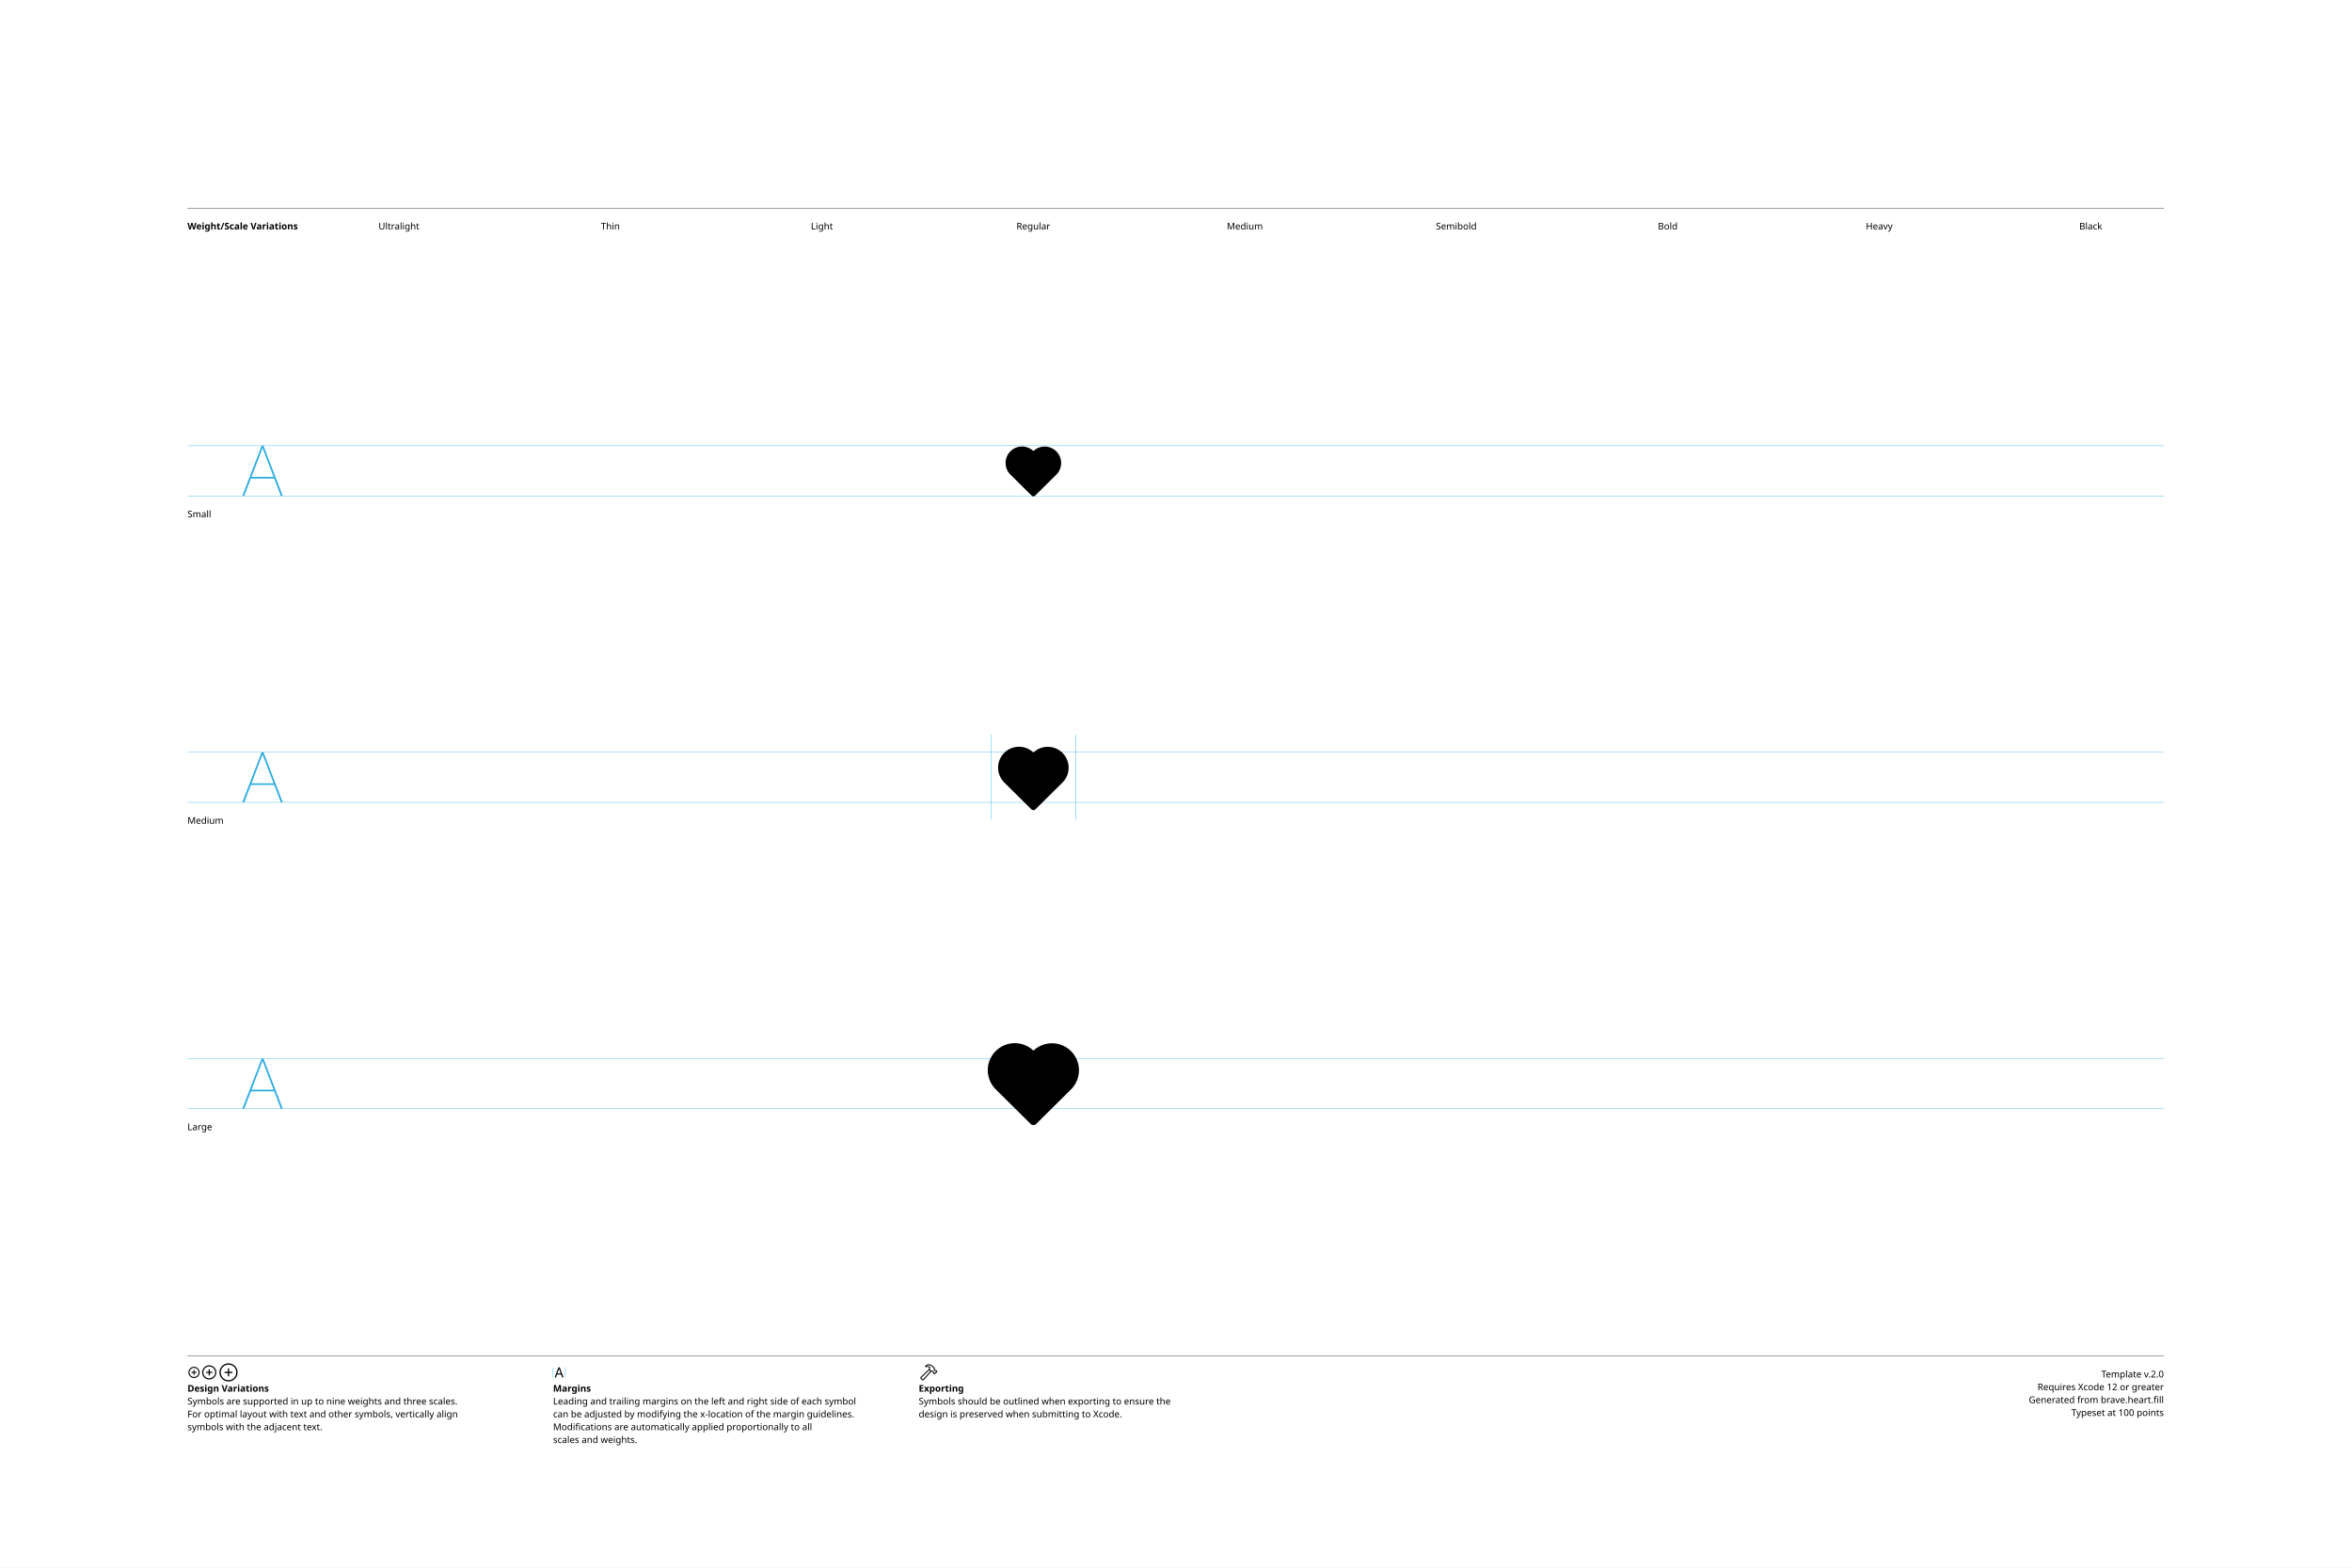
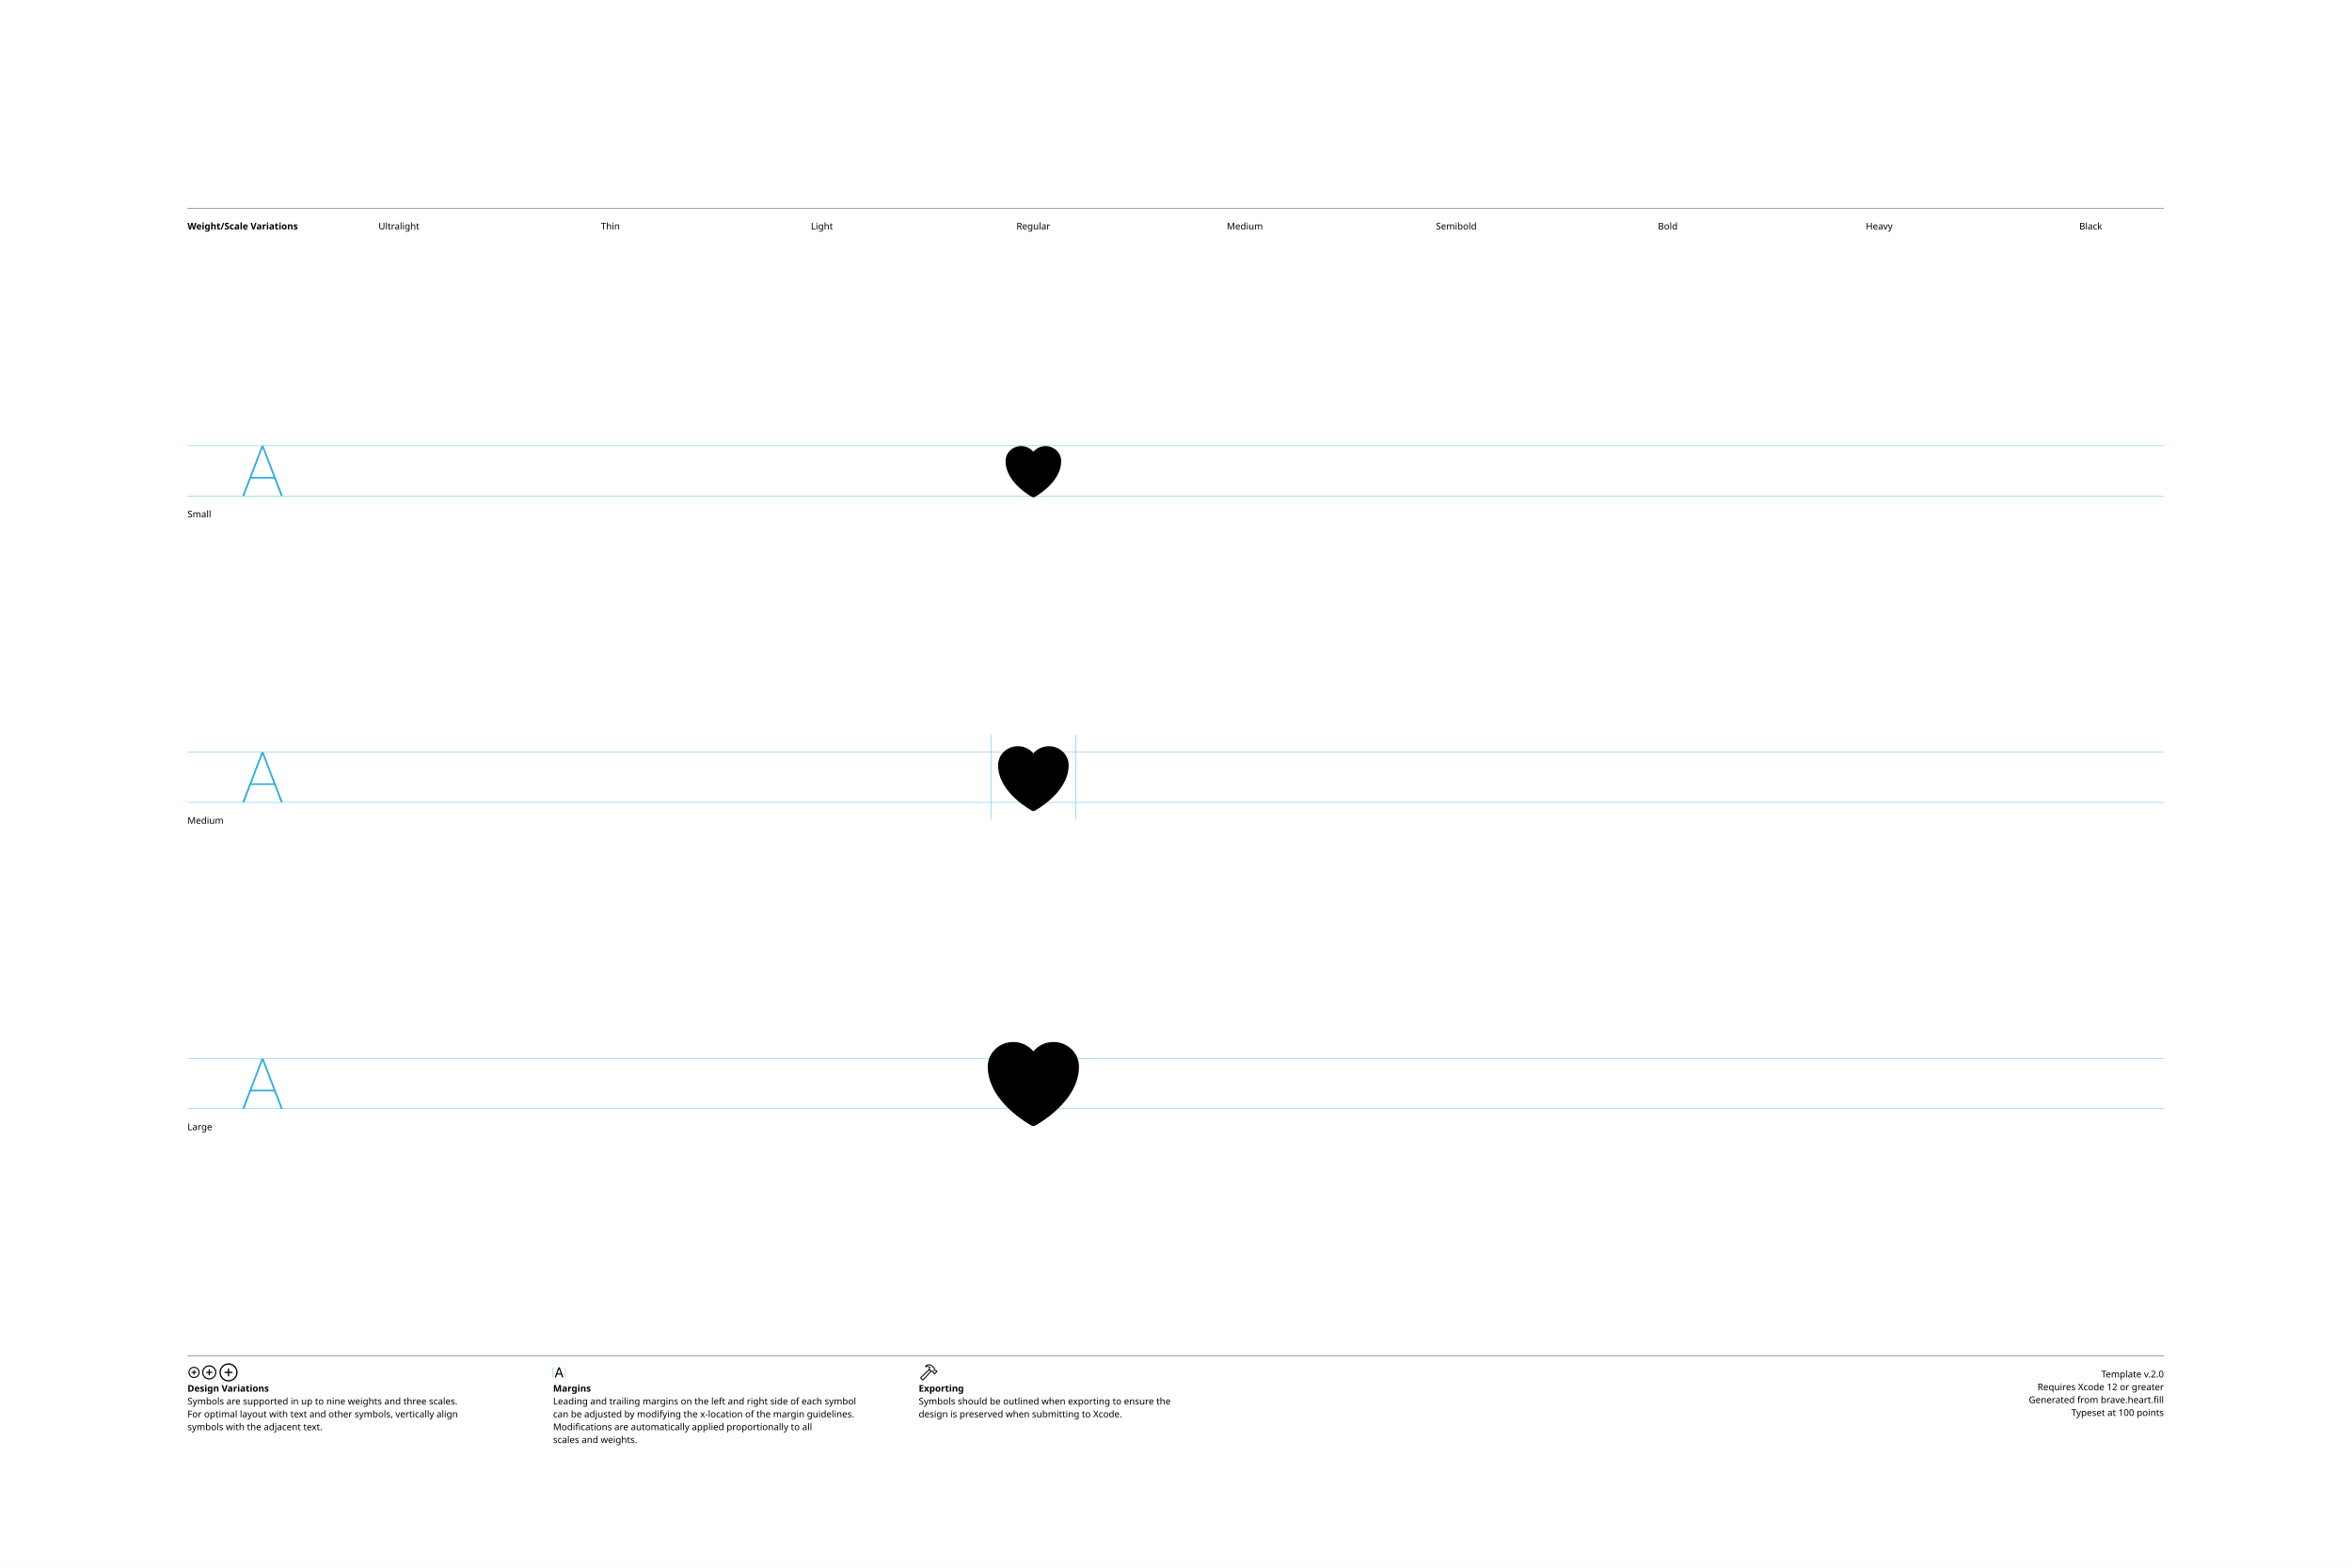
<svg xmlns="http://www.w3.org/2000/svg" version="1.1" width="3300" height="2200">
  <g id="Notes">
    <rect height="2200" id="artboard" style="fill:white;opacity:1" width="3300" x="0" y="0" />
    <line style="fill:none;stroke:black;opacity:1;stroke-width:0.5;" x1="263" x2="3036" y1="292" y2="292" />
    <text style="stroke:none;fill:black;font-family:sans-serif;font-size:13;font-weight:bold;" transform="matrix(1 0 0 1 263 322)">Weight/Scale Variations</text>
    <text style="stroke:none;fill:black;font-family:sans-serif;font-size:13;text-anchor:middle;" transform="matrix(1 0 0 1 559.711 322)">Ultralight</text>
    <text style="stroke:none;fill:black;font-family:sans-serif;font-size:13;text-anchor:middle;" transform="matrix(1 0 0 1 856.422 322)">Thin</text>
    <text style="stroke:none;fill:black;font-family:sans-serif;font-size:13;text-anchor:middle;" transform="matrix(1 0 0 1 1153.13 322)">Light</text>
    <text style="stroke:none;fill:black;font-family:sans-serif;font-size:13;text-anchor:middle;" transform="matrix(1 0 0 1 1449.84 322)">Regular</text>
    <text style="stroke:none;fill:black;font-family:sans-serif;font-size:13;text-anchor:middle;" transform="matrix(1 0 0 1 1746.56 322)">Medium</text>
    <text style="stroke:none;fill:black;font-family:sans-serif;font-size:13;text-anchor:middle;" transform="matrix(1 0 0 1 2043.27 322)">Semibold</text>
    <text style="stroke:none;fill:black;font-family:sans-serif;font-size:13;text-anchor:middle;" transform="matrix(1 0 0 1 2339.98 322)">Bold</text>
    <text style="stroke:none;fill:black;font-family:sans-serif;font-size:13;text-anchor:middle;" transform="matrix(1 0 0 1 2636.69 322)">Heavy</text>
    <text style="stroke:none;fill:black;font-family:sans-serif;font-size:13;text-anchor:middle;" transform="matrix(1 0 0 1 2933.4 322)">Black</text>
    <line style="fill:none;stroke:black;opacity:1;stroke-width:0.5;" x1="263" x2="3036" y1="1903" y2="1903" />
    <g transform="matrix(1 0 0 1 263 1933)">
      <path d="M9.248 0.83Q10.869 0.83 12.295 0.215Q13.721-0.4 14.81-1.494Q15.898-2.588 16.519-4.014Q17.139-5.439 17.139-7.051Q17.139-8.662 16.519-10.088Q15.898-11.514 14.805-12.607Q13.711-13.701 12.285-14.316Q10.859-14.932 9.238-14.932Q7.627-14.932 6.201-14.316Q4.775-13.701 3.691-12.607Q2.607-11.514 1.987-10.088Q1.367-8.662 1.367-7.051Q1.367-5.439 1.987-4.014Q2.607-2.588 3.696-1.494Q4.785-0.4 6.211 0.215Q7.637 0.83 9.248 0.83ZM9.248-0.654Q7.92-0.654 6.763-1.147Q5.605-1.641 4.731-2.52Q3.857-3.398 3.364-4.561Q2.871-5.723 2.871-7.051Q2.871-8.379 3.359-9.541Q3.848-10.703 4.722-11.582Q5.596-12.461 6.753-12.954Q7.91-13.447 9.238-13.447Q10.576-13.447 11.733-12.954Q12.891-12.461 13.77-11.582Q14.648-10.703 15.146-9.541Q15.645-8.379 15.645-7.051Q15.645-5.723 15.151-4.561Q14.658-3.398 13.784-2.52Q12.91-1.641 11.748-1.147Q10.586-0.654 9.248-0.654ZM5.654-7.051Q5.654-6.729 5.859-6.528Q6.064-6.328 6.406-6.328L8.516-6.328L8.516-4.209Q8.516-3.887 8.711-3.677Q8.906-3.467 9.238-3.467Q9.561-3.467 9.771-3.677Q9.98-3.887 9.98-4.209L9.98-6.328L12.09-6.328Q12.422-6.328 12.627-6.528Q12.832-6.729 12.832-7.051Q12.832-7.383 12.627-7.588Q12.422-7.793 12.09-7.793L9.98-7.793L9.98-9.902Q9.98-10.234 9.771-10.444Q9.561-10.654 9.238-10.654Q8.906-10.654 8.711-10.444Q8.516-10.234 8.516-9.902L8.516-7.793L6.406-7.793Q6.064-7.793 5.859-7.588Q5.654-7.383 5.654-7.051Z" />
    </g>
    <g transform="matrix(1 0 0 1 281.867 1933)">
      <path d="M11.709 2.91Q13.75 2.91 15.552 2.129Q17.354 1.348 18.73-0.029Q20.107-1.406 20.889-3.208Q21.67-5.01 21.67-7.051Q21.67-9.092 20.889-10.894Q20.107-12.695 18.73-14.072Q17.354-15.449 15.547-16.23Q13.74-17.012 11.699-17.012Q9.658-17.012 7.856-16.23Q6.055-15.449 4.683-14.072Q3.311-12.695 2.529-10.894Q1.748-9.092 1.748-7.051Q1.748-5.01 2.529-3.208Q3.311-1.406 4.688-0.029Q6.064 1.348 7.866 2.129Q9.668 2.91 11.709 2.91ZM11.709 1.25Q9.98 1.25 8.477 0.605Q6.973-0.039 5.835-1.177Q4.697-2.314 4.058-3.818Q3.418-5.322 3.418-7.051Q3.418-8.779 4.058-10.283Q4.697-11.787 5.83-12.93Q6.963-14.072 8.467-14.712Q9.971-15.352 11.699-15.352Q13.428-15.352 14.932-14.712Q16.436-14.072 17.578-12.93Q18.721-11.787 19.365-10.283Q20.01-8.779 20.01-7.051Q20.01-5.322 19.37-3.818Q18.73-2.314 17.593-1.177Q16.455-0.039 14.946 0.605Q13.438 1.25 11.709 1.25ZM7.178-7.051Q7.178-6.699 7.412-6.475Q7.646-6.25 8.018-6.25L10.889-6.25L10.889-3.369Q10.889-2.998 11.113-2.769Q11.338-2.539 11.69-2.539Q12.06-2.539 12.29-2.769Q12.52-2.998 12.52-3.369L12.52-6.25L15.4-6.25Q15.771-6.25 16.001-6.475Q16.23-6.699 16.23-7.051Q16.23-7.422 16.001-7.651Q15.771-7.881 15.4-7.881L12.52-7.881L12.52-10.752Q12.52-11.133 12.29-11.362Q12.06-11.592 11.69-11.592Q11.338-11.592 11.113-11.357Q10.889-11.123 10.889-10.752L10.889-7.881L8.018-7.881Q7.637-7.881 7.407-7.651Q7.178-7.422 7.178-7.051Z" />
    </g>
    <g transform="matrix(1 0 0 1 305.646 1933)">
      <path d="M14.971 5.664Q17.061 5.664 18.96 5.015Q20.859 4.365 22.451 3.193Q24.043 2.021 25.22 0.43Q26.396-1.162 27.046-3.066Q27.695-4.971 27.695-7.051Q27.695-9.141 27.046-11.04Q26.396-12.94 25.22-14.531Q24.043-16.123 22.451-17.3Q20.859-18.477 18.955-19.126Q17.051-19.775 14.961-19.775Q12.871-19.775 10.972-19.126Q9.072-18.477 7.485-17.3Q5.898-16.123 4.722-14.531Q3.545-12.94 2.9-11.04Q2.256-9.141 2.256-7.051Q2.256-4.971 2.905-3.066Q3.555-1.162 4.727 0.43Q5.898 2.021 7.49 3.193Q9.082 4.365 10.981 5.015Q12.881 5.664 14.971 5.664ZM14.971 3.848Q13.164 3.848 11.528 3.296Q9.893 2.744 8.535 1.748Q7.178 0.752 6.177-0.61Q5.176-1.973 4.629-3.608Q4.082-5.244 4.082-7.051Q4.082-8.867 4.629-10.503Q5.176-12.139 6.172-13.501Q7.168-14.863 8.525-15.859Q9.883-16.855 11.519-17.402Q13.154-17.949 14.961-17.949Q16.777-17.949 18.413-17.402Q20.049-16.855 21.411-15.859Q22.773-14.863 23.77-13.501Q24.766-12.139 25.317-10.503Q25.869-8.867 25.869-7.051Q25.879-5.244 25.332-3.608Q24.785-1.973 23.784-0.61Q22.783 0.752 21.421 1.748Q20.059 2.744 18.423 3.296Q16.787 3.848 14.971 3.848ZM9.199-7.051Q9.199-6.67 9.458-6.421Q9.717-6.172 10.117-6.172L14.062-6.172L14.062-2.217Q14.062-1.816 14.312-1.558Q14.56-1.299 14.951-1.299Q15.352-1.299 15.61-1.553Q15.869-1.807 15.869-2.217L15.869-6.172L19.824-6.172Q20.225-6.172 20.479-6.421Q20.732-6.67 20.732-7.051Q20.732-7.461 20.479-7.715Q20.225-7.969 19.824-7.969L15.869-7.969L15.869-11.914Q15.869-12.324 15.61-12.583Q15.352-12.842 14.951-12.842Q14.56-12.842 14.312-12.583Q14.062-12.324 14.062-11.914L14.062-7.969L10.117-7.969Q9.707-7.969 9.453-7.715Q9.199-7.461 9.199-7.051Z" />
    </g>
    <text style="stroke:none;fill:black;font-family:sans-serif;font-size:13;font-weight:bold;" transform="matrix(1 0 0 1 263 1953)">Design Variations</text>
    <text style="stroke:none;fill:black;font-family:sans-serif;font-size:13;" transform="matrix(1 0 0 1 263 1971)">Symbols are supported in up to nine weights and three scales.</text>
    <text style="stroke:none;fill:black;font-family:sans-serif;font-size:13;" transform="matrix(1 0 0 1 263 1989)">For optimal layout with text and other symbols, vertically align</text>
    <text style="stroke:none;fill:black;font-family:sans-serif;font-size:13;" transform="matrix(1 0 0 1 263 2007)">symbols with the adjacent text.</text>
    <line style="fill:none;stroke:#00AEEF;stroke-width:0.5;opacity:1.0;" x1="776" x2="776" y1="1919" y2="1933" />
    <g transform="matrix(1 0 0 1 776 1933)">
      <path d="M3.311 0.156Q3.701 0.156 3.916-0.01Q4.131-0.176 4.268-0.586L5.527-4.033L11.289-4.033L12.549-0.586Q12.685-0.176 12.9-0.01Q13.115 0.156 13.496 0.156Q13.887 0.156 14.116-0.059Q14.346-0.273 14.346-0.645Q14.346-0.869 14.238-1.172L9.658-13.369Q9.482-13.818 9.18-14.043Q8.877-14.268 8.408-14.268Q7.5-14.268 7.178-13.379L2.598-1.162Q2.49-0.859 2.49-0.635Q2.49-0.264 2.71-0.054Q2.93 0.156 3.311 0.156ZM6.006-5.518L8.379-12.09L8.428-12.09L10.801-5.518Z" />
    </g>
    <line style="fill:none;stroke:#00AEEF;stroke-width:0.5;opacity:1.0;" x1="793.197" x2="793.197" y1="1919" y2="1933" />
    <text style="stroke:none;fill:black;font-family:sans-serif;font-size:13;font-weight:bold;" transform="matrix(1 0 0 1 776 1953)">Margins</text>
    <text style="stroke:none;fill:black;font-family:sans-serif;font-size:13;" transform="matrix(1 0 0 1 776 1971)">Leading and trailing margins on the left and right side of each symbol</text>
    <text style="stroke:none;fill:black;font-family:sans-serif;font-size:13;" transform="matrix(1 0 0 1 776 1989)">can be adjusted by modifying the x-location of the margin guidelines.</text>
    <text style="stroke:none;fill:black;font-family:sans-serif;font-size:13;" transform="matrix(1 0 0 1 776 2007)">Modifications are automatically applied proportionally to all</text>
    <text style="stroke:none;fill:black;font-family:sans-serif;font-size:13;" transform="matrix(1 0 0 1 776 2025)">scales and weights.</text>
    <g transform="matrix(1 0 0 1 1289 1933)">
      <path d="M2.842 1.865L4.541 3.574Q5.186 4.229 5.903 4.18Q6.621 4.131 7.314 3.359L18.008-8.428L17.041-9.404L6.426 2.275Q6.162 2.578 5.894 2.617Q5.625 2.656 5.273 2.305L4.102 1.143Q3.75 0.791 3.794 0.522Q3.838 0.254 4.141-0.02L15.615-10.82L14.639-11.787L3.047-0.898Q2.305-0.215 2.251 0.498Q2.197 1.211 2.842 1.865ZM9.258-16.328Q8.945-16.025 8.906-15.635Q8.867-15.244 9.043-14.951Q9.219-14.678 9.556-14.541Q9.893-14.404 10.381-14.521Q11.475-14.775 12.598-14.731Q13.721-14.688 14.795-13.984L14.209-12.529Q13.955-11.904 14.067-11.44Q14.18-10.977 14.58-10.566L16.875-8.252Q17.236-7.881 17.578-7.822Q17.92-7.764 18.34-7.842L19.404-8.037L20.068-7.363L20.029-6.807Q20-6.436 20.122-6.123Q20.244-5.811 20.605-5.449L21.367-4.707Q21.729-4.346 22.153-4.331Q22.578-4.316 22.93-4.668L25.84-7.588Q26.191-7.939 26.182-8.354Q26.172-8.77 25.811-9.131L25.039-9.893Q24.688-10.254 24.38-10.386Q24.072-10.518 23.711-10.488L23.135-10.44L22.49-11.074L22.734-12.197Q22.832-12.617 22.695-12.983Q22.559-13.35 22.119-13.789L19.922-15.977Q18.672-17.217 17.261-17.837Q15.85-18.457 14.419-18.481Q12.988-18.506 11.665-17.959Q10.342-17.412 9.258-16.328ZM10.752-15.957Q11.66-16.621 12.7-16.904Q13.74-17.188 14.805-17.085Q15.869-16.982 16.87-16.514Q17.871-16.045 18.701-15.205L21.133-12.793Q21.309-12.617 21.352-12.451Q21.396-12.285 21.338-12.031L21.016-10.547L22.52-9.062L23.506-9.121Q23.691-9.131 23.789-9.097Q23.887-9.062 24.033-8.916L24.609-8.34L22.168-5.898L21.592-6.475Q21.445-6.621 21.406-6.719Q21.367-6.816 21.377-7.012L21.445-7.988L19.951-9.473L18.428-9.219Q18.184-9.17 18.042-9.204Q17.9-9.238 17.715-9.414L15.713-11.416Q15.518-11.592 15.493-11.753Q15.469-11.914 15.586-12.188L16.465-14.277Q15.293-15.371 13.828-15.791Q12.363-16.211 10.84-15.762Q10.723-15.732 10.688-15.806Q10.654-15.879 10.752-15.957Z" />
    </g>
    <text style="stroke:none;fill:black;font-family:sans-serif;font-size:13;font-weight:bold;" transform="matrix(1 0 0 1 1289 1953)">Exporting</text>
    <text style="stroke:none;fill:black;font-family:sans-serif;font-size:13;" transform="matrix(1 0 0 1 1289 1971)">Symbols should be outlined when exporting to ensure the</text>
    <text style="stroke:none;fill:black;font-family:sans-serif;font-size:13;" transform="matrix(1 0 0 1 1289 1989)">design is preserved when submitting to Xcode.</text>
    <text id="template-version" style="stroke:none;fill:black;font-family:sans-serif;font-size:13;text-anchor:end;" transform="matrix(1 0 0 1 3036 1933)">Template v.2.0</text>
    <text style="stroke:none;fill:black;font-family:sans-serif;font-size:13;text-anchor:end;" transform="matrix(1 0 0 1 3036 1951)">Requires Xcode 12 or greater</text>
    <text id="descriptive-name" style="stroke:none;fill:black;font-family:sans-serif;font-size:13;text-anchor:end;" transform="matrix(1 0 0 1 3036 1969)">Generated from brave.heart.fill</text>
    <text style="stroke:none;fill:black;font-family:sans-serif;font-size:13;text-anchor:end;" transform="matrix(1 0 0 1 3036 1987)">Typeset at 100 points</text>
    <text style="stroke:none;fill:black;font-family:sans-serif;font-size:13;" transform="matrix(1 0 0 1 263 726)">Small</text>
    <text style="stroke:none;fill:black;font-family:sans-serif;font-size:13;" transform="matrix(1 0 0 1 263 1156)">Medium</text>
    <text style="stroke:none;fill:black;font-family:sans-serif;font-size:13;" transform="matrix(1 0 0 1 263 1586)">Large</text>
  </g>
  <g id="Guides">
    <g id="H-reference" style="fill:#27AAE1;stroke:none;" transform="matrix(1 0 0 1 339 696)">
      <path d="M0.993 0L3.638 0L29.328-67.133L30.03-67.133L30.03-70.459L28.123-70.459ZM11.688-24.48L46.982-24.48L46.231-26.729L12.438-26.729ZM55.119 0L57.764 0L30.638-70.459L29.433-70.459L29.433-67.133Z" />
    </g>
    <line id="Baseline-S" style="fill:none;stroke:#27AAE1;opacity:1;stroke-width:0.5;" x1="263" x2="3036" y1="696" y2="696" />
    <line id="Capline-S" style="fill:none;stroke:#27AAE1;opacity:1;stroke-width:0.5;" x1="263" x2="3036" y1="625.541" y2="625.541" />
    <g id="H-reference" style="fill:#27AAE1;stroke:none;" transform="matrix(1 0 0 1 339 1126)">
      <path d="M0.993 0L3.638 0L29.328-67.133L30.03-67.133L30.03-70.459L28.123-70.459ZM11.688-24.48L46.982-24.48L46.231-26.729L12.438-26.729ZM55.119 0L57.764 0L30.638-70.459L29.433-70.459L29.433-67.133Z" />
    </g>
    <line id="Baseline-M" style="fill:none;stroke:#27AAE1;opacity:1;stroke-width:0.5;" x1="263" x2="3036" y1="1126" y2="1126" />
    <line id="Capline-M" style="fill:none;stroke:#27AAE1;opacity:1;stroke-width:0.5;" x1="263" x2="3036" y1="1055.54" y2="1055.54" />
    <g id="H-reference" style="fill:#27AAE1;stroke:none;" transform="matrix(1 0 0 1 339 1556)">
      <path d="M0.993 0L3.638 0L29.328-67.133L30.03-67.133L30.03-70.459L28.123-70.459ZM11.688-24.48L46.982-24.48L46.231-26.729L12.438-26.729ZM55.119 0L57.764 0L30.638-70.459L29.433-70.459L29.433-67.133Z" />
    </g>
    <line id="Baseline-L" style="fill:none;stroke:#27AAE1;opacity:1;stroke-width:0.5;" x1="263" x2="3036" y1="1556" y2="1556" />
    <line id="Capline-L" style="fill:none;stroke:#27AAE1;opacity:1;stroke-width:0.5;" x1="263" x2="3036" y1="1485.54" y2="1485.54" />
-     <line id="left-margin" style="fill:none;stroke:#00AEEF;stroke-width:0.5;opacity:1.0;" x1="1390.54" x2="1390.54" y1="1030.78" y2="1150.12" />
-     <line id="right-margin" style="fill:none;stroke:#00AEEF;stroke-width:0.5;opacity:1.0;" x1="1509.15" x2="1509.15" y1="1030.78" y2="1150.12" />
+     <line id="left-margin" style="fill:none;stroke:#00AEEF;stroke-width:0.5;opacity:1.0;" x1="1390.44" x2="1390.44" y1="1030.78" y2="1150.12" />
+     <line id="right-margin" style="fill:none;stroke:#00AEEF;stroke-width:0.5;opacity:1.0;" x1="1509.25" x2="1509.25" y1="1030.78" y2="1150.12" />
  </g>
  <g id="Symbols">
-     <g id="Regular-L" transform="matrix(1 0 0 1 1376.04 1556)">
-       <path d="M126.094-26.618L77.671 21.343C75.578 23.416 72.205 23.416 70.112 21.343L21.296-27.008C17.552-30.656 14.603-35.039 12.633-39.882C10.66-44.732 9.713-49.938 9.851-55.172C9.989-60.406 11.209-65.555 13.434-70.295C15.659-75.035 18.842-79.262 22.781-82.711C26.721-86.16 31.332-88.756 36.324-90.335C41.315-91.915 46.58-92.444 51.786-91.888C56.993-91.333 62.027-89.705 66.574-87.108C69.239-85.586 71.703-83.75 73.914-81.644C76.125-83.726 78.585-85.541 81.243-87.043C85.786-89.613 90.81-91.217 96.002-91.755C101.194-92.293 106.441-91.754 111.415-90.171C116.388-88.587 120.982-85.995 124.907-82.555C128.832-79.115 132.006-74.901 134.228-70.178C136.451-65.455 137.674-60.324 137.822-55.107C137.971-49.889 137.041-44.697 135.091-39.855C133.141-35.014 130.212-30.627 126.488-26.969C126.362-26.844 126.23-26.728 126.094-26.618Z" />
+     <g id="Regular-L" transform="matrix(1 0 0 1 1375.94 1556)">
+       <path d="M71.462 23.619L71.418 23.596L71.269 23.515C71.142 23.447 70.961 23.347 70.729 23.218C70.266 22.96 69.599 22.582 68.76 22.089C67.08 21.103 64.702 19.651 61.858 17.764C56.18 13.996 48.593 8.457 40.984 1.376C25.936-12.627 9.934-33.482 9.934-59.208C9.934-78.49 26.182-93.761 45.771-93.761C57.144-93.761 67.347-88.639 73.934-80.579C80.521-88.639 90.724-93.761 102.098-93.761C121.686-93.761 137.934-78.49 137.934-59.208C137.934-33.482 121.932-12.627 106.884 1.376C99.275 8.457 91.688 13.996 86.01 17.764C83.166 19.651 80.788 21.103 79.109 22.089C78.549 22.418 78.066 22.695 77.669 22.92L77.301 23.127C77.245 23.159 77.191 23.189 77.139 23.218C76.907 23.347 76.726 23.447 76.6 23.515L76.45 23.596L76.406 23.619L76.393 23.627C76.391 23.627 76.385 23.631 74.325 19.758L76.385 23.631C74.852 24.443 73.012 24.441 71.48 23.629L71.462 23.619Z" />
    </g>
-     <g id="Regular-M" transform="matrix(1 0 0 1 1390.54 1126)">
-       <path d="M99.754-27.413L62.303 9.704C60.684 11.309 58.075 11.309 56.456 9.704L18.7-27.715C15.804-30.538 13.523-33.93 12-37.678C10.474-41.432 9.741-45.461 9.848-49.512C9.954-53.563 10.898-57.547 12.619-61.216C14.34-64.883 16.802-68.155 19.849-70.825C22.896-73.494 26.462-75.503 30.323-76.725C34.184-77.947 38.256-78.356 42.282-77.927C46.309-77.497 50.203-76.237 53.719-74.228C55.781-73.049 57.686-71.628 59.397-69.999C61.107-71.61 63.01-73.014 65.065-74.177C68.579-76.166 72.465-77.407 76.48-77.824C80.496-78.24 84.554-77.823 88.401-76.597C92.248-75.372 95.8-73.366 98.836-70.703C101.873-68.041 104.327-64.78 106.046-61.125C107.765-57.47 108.711-53.499 108.826-49.461C108.941-45.423 108.222-41.405 106.713-37.658C105.205-33.911 102.939-30.516 100.06-27.685C99.962-27.588 99.859-27.498 99.754-27.413Z" />
+     <g id="Regular-M" transform="matrix(1 0 0 1 1390.44 1126)">
+       <path d="M61.33 11.703C60.144 12.329 58.721 12.328 57.536 11.701L57.522 11.694L57.488 11.676L57.373 11.613C57.275 11.56 57.135 11.484 56.955 11.384C56.597 11.185 56.081 10.894 55.432 10.514C54.133 9.753 52.294 8.633 50.094 7.178C45.703 4.272 39.834 0 33.949-5.46C22.311-16.259 9.934-32.342 9.934-52.181C9.934-67.051 22.501-78.828 37.651-78.828C46.448-78.828 54.339-74.879 59.434-68.663C64.529-74.879 72.42-78.828 81.217-78.828C96.368-78.828 108.934-67.051 108.934-52.181C108.934-32.342 96.557-16.259 84.919-5.46C79.034 0 73.166 4.272 68.774 7.178C66.575 8.633 64.735 9.753 63.436 10.514C62.787 10.894 62.272 11.185 61.913 11.384C61.734 11.484 61.594 11.56 61.496 11.613L61.38 11.676L61.346 11.694L61.335 11.699C61.308 11.653 61.119 11.309 59.563 8.392L61.33 11.703Z" />
    </g>
-     <g id="Regular-S" transform="matrix(1 0 0 1 1401.04 696)">
-       <path d="M80.681-29.556L51.174-0.362C49.898 0.9 47.843 0.9 46.567-0.362L16.82-29.793C14.539-32.014 12.741-34.681 11.541-37.629C10.339-40.581 9.761-43.75 9.845-46.937C9.93-50.123 10.673-53.257 12.029-56.142C13.385-59.027 15.325-61.6 17.725-63.699C20.126-65.799 22.936-67.379 25.977-68.34C29.019-69.302 32.228-69.623 35.4-69.285C38.573-68.947 41.641-67.957 44.411-66.376C46.035-65.449 47.536-64.332 48.884-63.05C50.232-64.317 51.731-65.422 53.35-66.337C56.119-67.9 59.18-68.877 62.344-69.204C65.508-69.532 68.705-69.204 71.736-68.24C74.767-67.276 77.566-65.698 79.958-63.604C82.35-61.51 84.283-58.946 85.638-56.071C86.992-53.196 87.738-50.073 87.828-46.897C87.919-43.721 87.352-40.56 86.163-37.613C84.975-34.666 83.19-31.996 80.921-29.77C80.844-29.693 80.764-29.622 80.681-29.556Z" />
+     <g id="Regular-S" transform="matrix(1 0 0 1 1400.94 696)">
+       <path d="M50.427 1.629C49.493 2.125 48.372 2.123 47.439 1.628L47.428 1.622L47.401 1.607L47.31 1.558C47.233 1.516 47.122 1.455 46.981 1.377C46.699 1.219 46.293 0.989 45.781 0.688C44.757 0.086 43.308-0.8 41.575-1.951C38.115-4.25 33.492-7.63 28.855-11.951C19.685-20.495 9.934-33.22 9.934-48.917C9.934-60.682 19.835-70 31.772-70C38.703-70 44.92-66.875 48.934-61.957C52.948-66.875 59.165-70 66.096-70C78.033-70 87.934-60.682 87.934-48.917C87.934-33.22 78.183-20.495 69.013-11.951C64.376-7.63 59.753-4.25 56.293-1.951C54.56-0.8 53.111 0.086 52.087 0.688C51.722 0.903 51.41 1.082 51.159 1.224L50.887 1.377C50.746 1.455 50.636 1.516 50.558 1.558L50.467 1.607L50.441 1.622C50.432 1.626 50.432 1.626 50.43 1.622L50.424 1.612C50.388 1.547 50.186 1.174 49.059-0.948L50.427 1.629Z" />
    </g>
  </g>
</svg>
